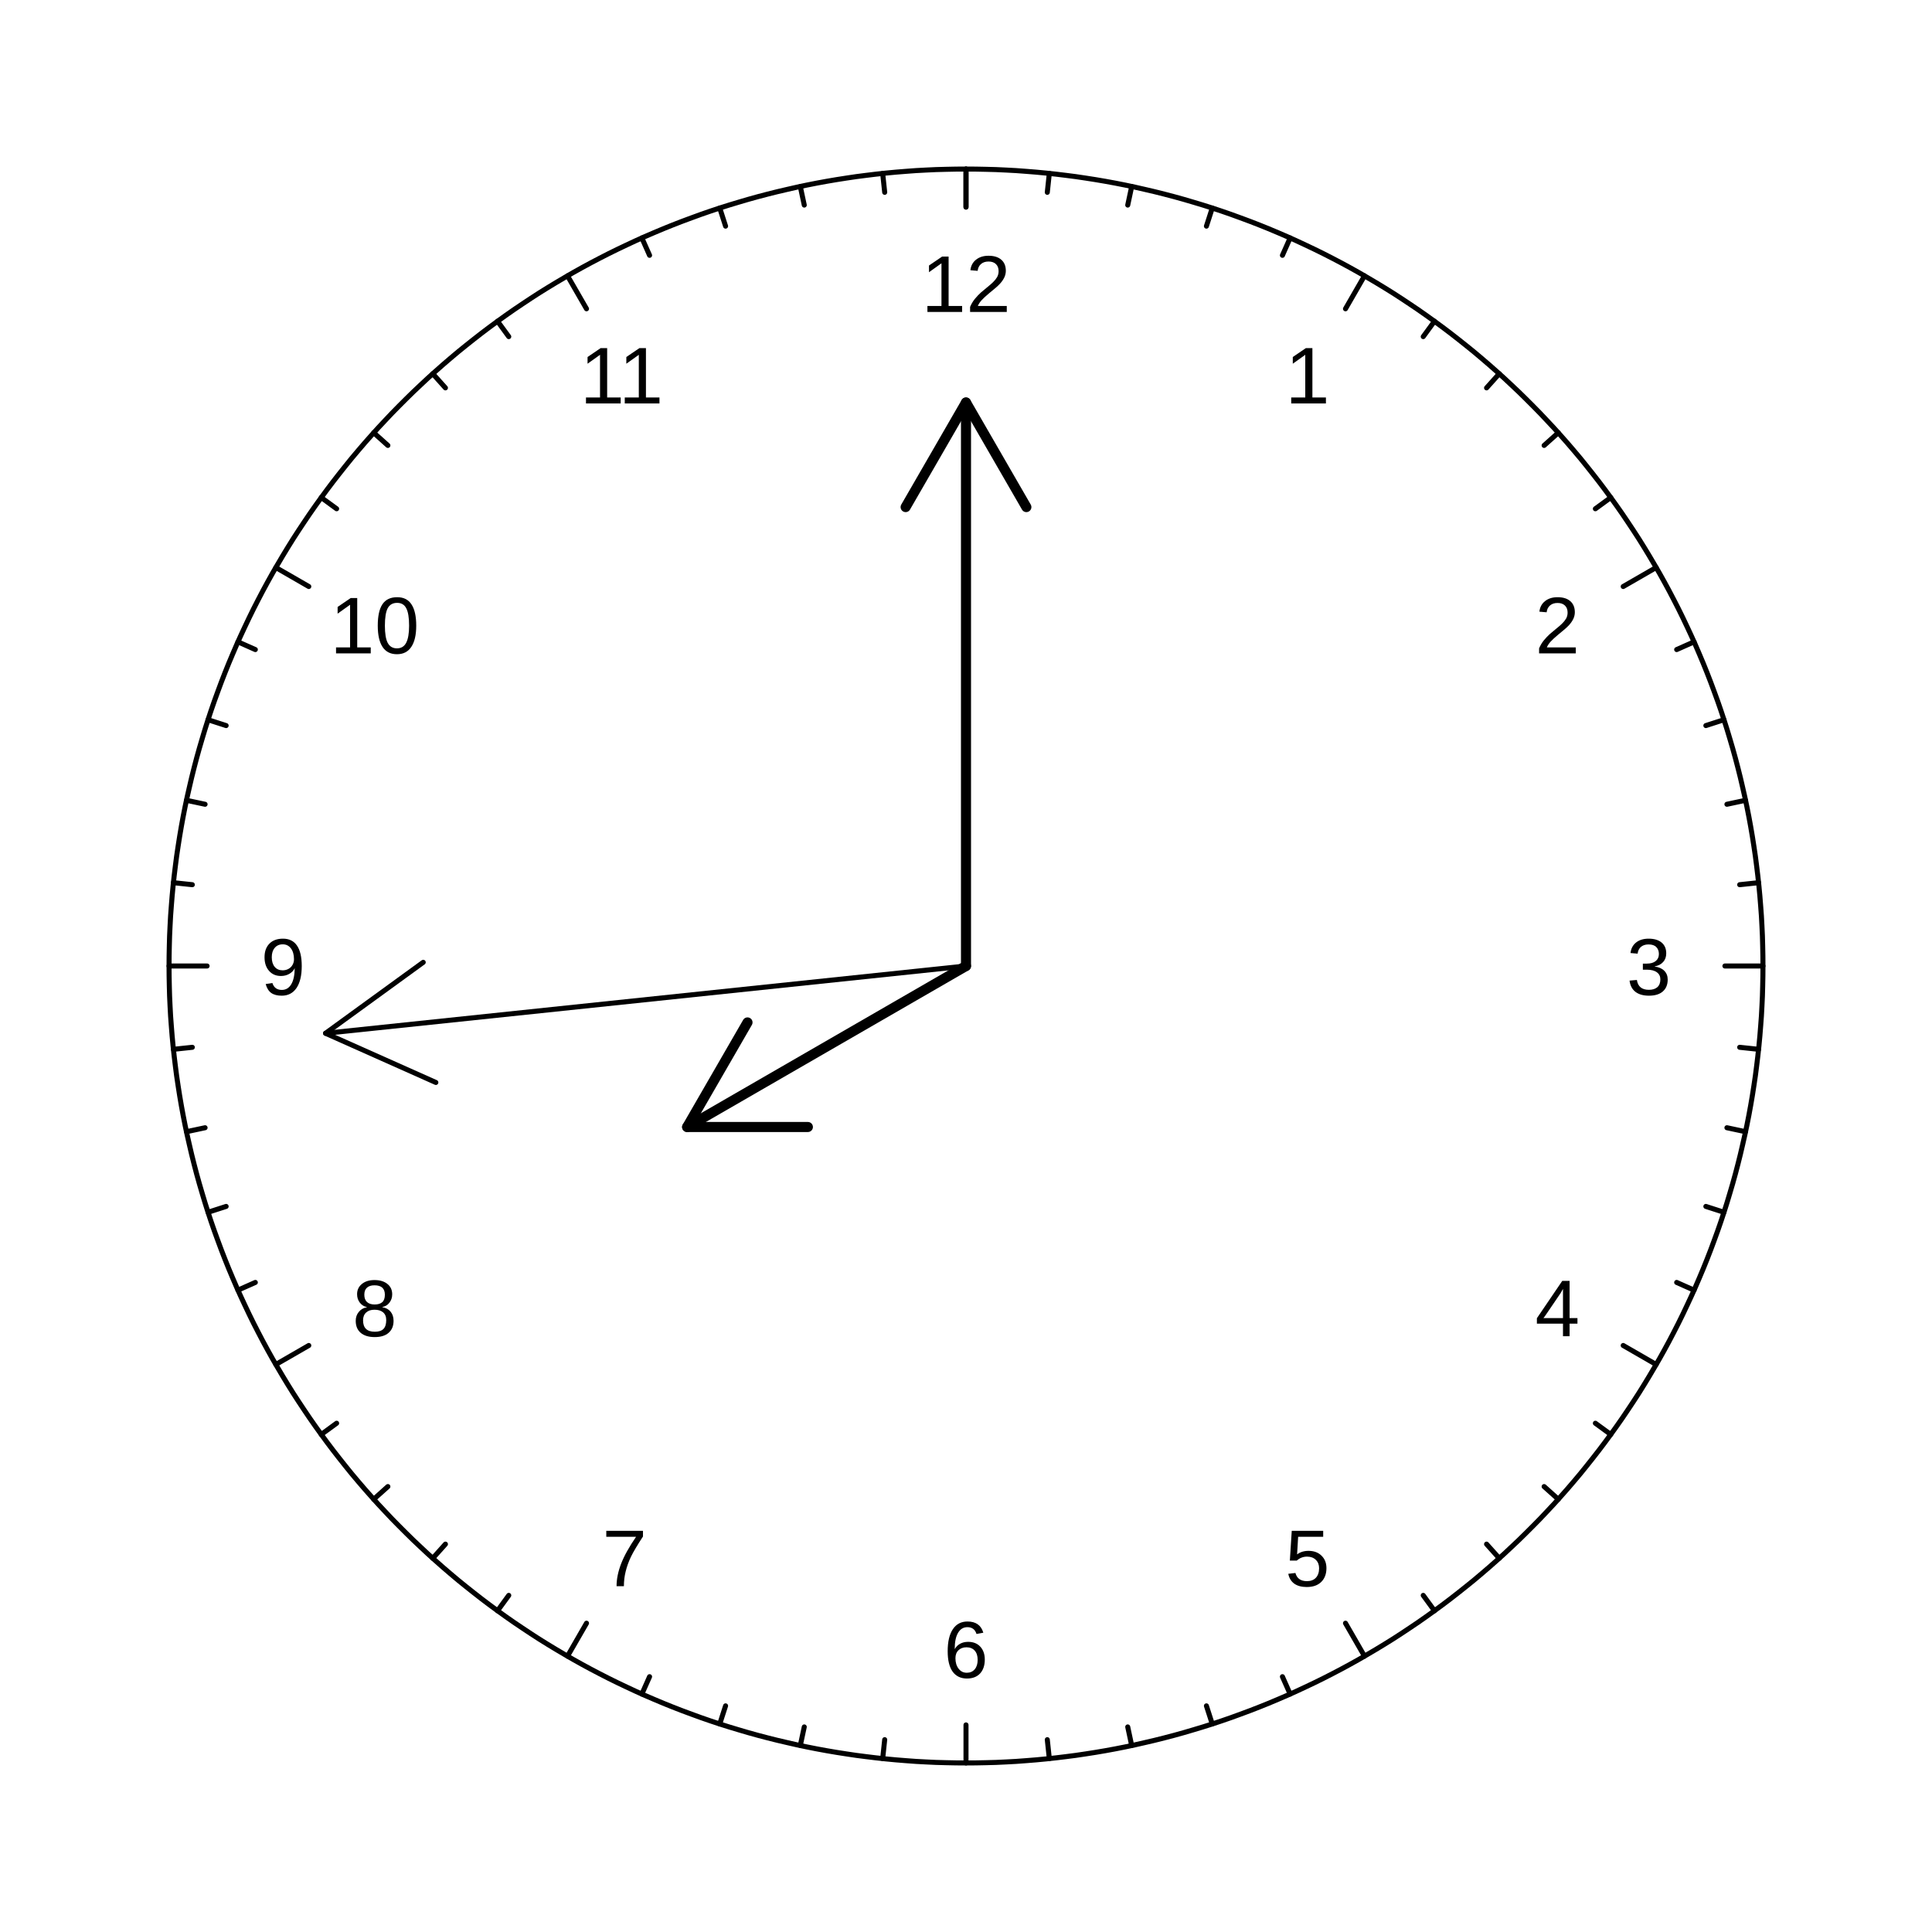
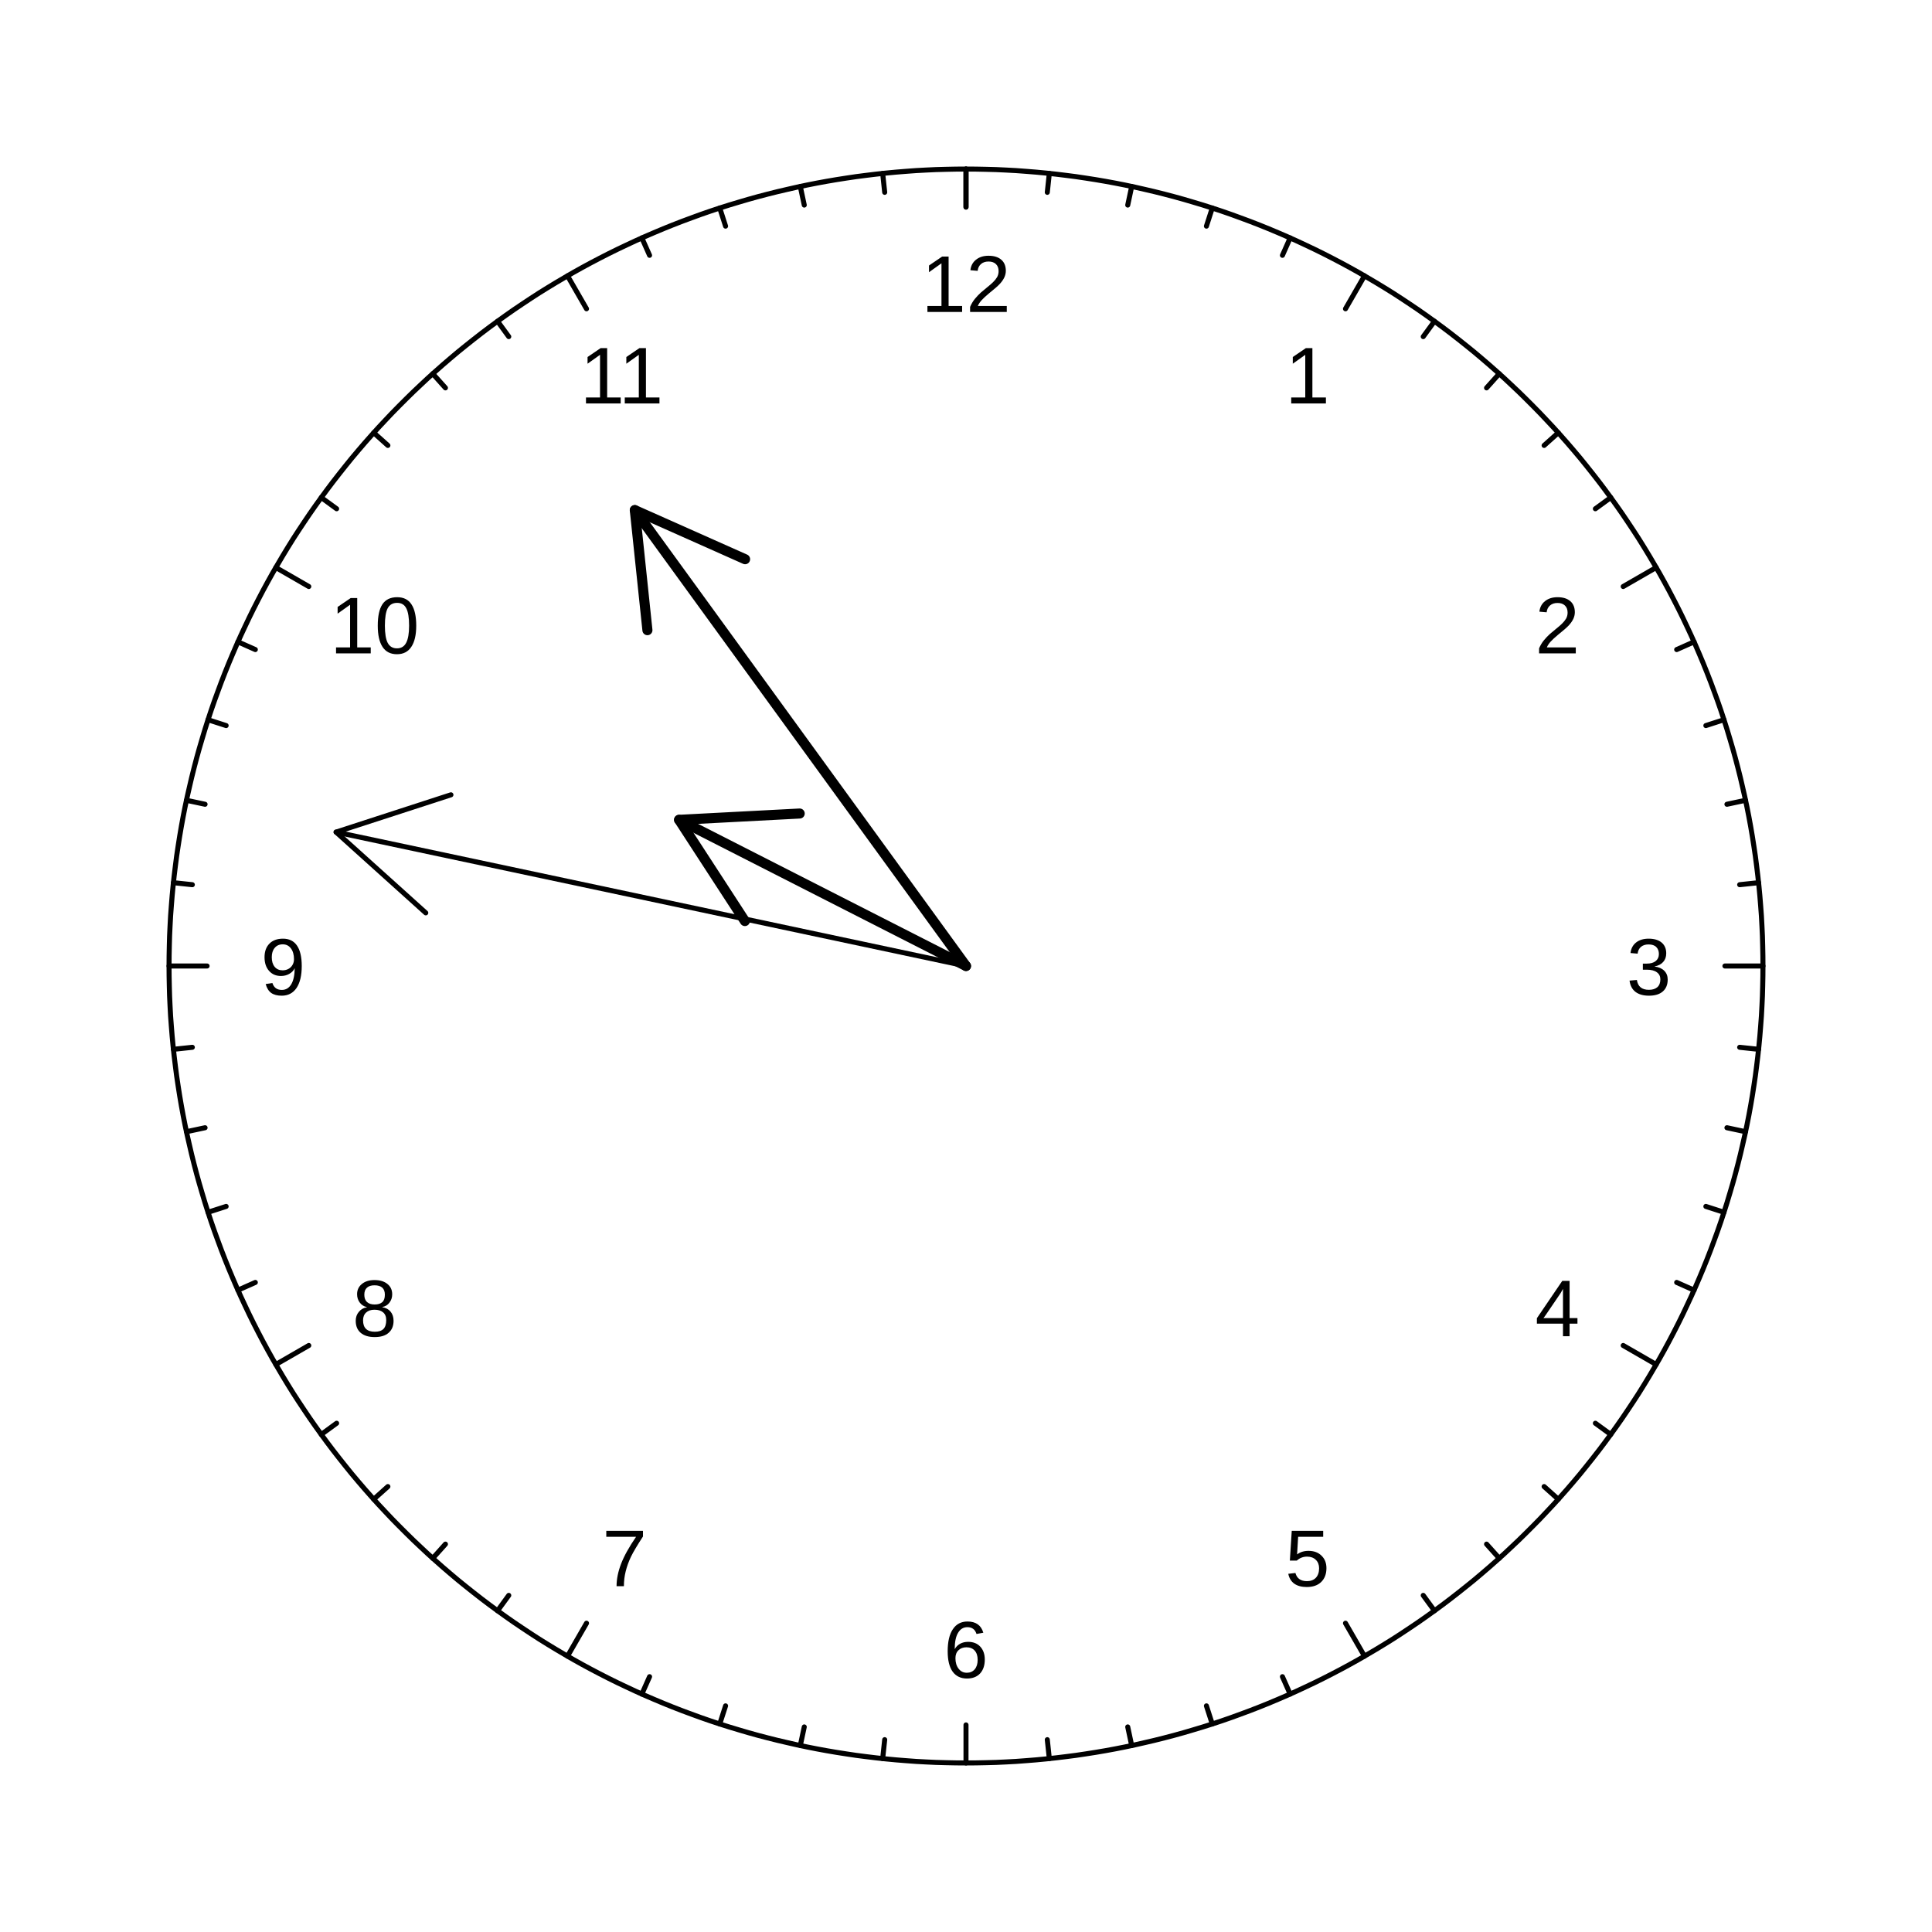
<svg xmlns="http://www.w3.org/2000/svg" viewBox="0 0 288.00 288.00">
  <defs>
    <style type="text/css">
    line, polyline, path, rect, circle {
      fill: none;
      stroke: #000000;
      stroke-linecap: round;
      stroke-linejoin: round;
      stroke-miterlimit: 10.00;
    }
  </style>
  </defs>
  <rect width="100%" height="100%" style="stroke: none; fill: #FFFFFF;" />
  <defs>
    <clipPath id="cpMTQuNHwyNzMuNnwyNzMuNnwxNC40">
      <rect x="14.40" y="14.40" width="259.20" height="259.20" />
    </clipPath>
  </defs>
  <polyline points="144.00,49.20 144.00,47.70 144.00,46.20 144.00,44.70 144.00,43.20 144.00,41.70 144.00,40.20 144.00,38.70 144.00,37.20 144.00,35.70 144.00,34.20 144.00,32.70 144.00,31.20 144.00,29.70 144.00,28.20 144.00,26.70 144.00,25.20 145.49,25.21 146.99,25.24 148.48,25.28 149.97,25.35 151.46,25.43 152.95,25.54 154.44,25.66 155.92,25.80 157.41,25.96 158.89,26.14 160.37,26.33 161.85,26.55 163.32,26.78 164.79,27.03 166.26,27.30 167.73,27.59 169.19,27.90 170.64,28.23 172.10,28.57 173.54,28.93 174.99,29.31 176.43,29.71 177.86,30.13 179.29,30.56 180.71,31.01 182.13,31.48 183.54,31.97 184.94,32.48 186.34,33.00 187.73,33.54 189.12,34.10 190.50,34.68 191.87,35.27 193.23,35.88 194.58,36.51 195.93,37.15 197.27,37.81 198.60,38.49 199.92,39.18 201.23,39.89 202.54,40.62 203.83,41.37 205.12,42.13 206.39,42.90 207.66,43.69 208.91,44.50 210.16,45.33 211.39,46.16 212.62,47.02 213.83,47.89 215.03,48.77 216.22,49.67 217.40,50.59 218.57,51.52 219.73,52.46 220.87,53.42 222.00,54.39 223.12,55.38 224.23,56.38 225.32,57.40 226.41,58.43 227.47,59.47 228.53,60.53 229.57,61.59 230.60,62.68 231.62,63.77 232.62,64.88 233.61,66.00 234.58,67.13 235.54,68.27 236.48,69.43 237.41,70.60 238.33,71.78 239.23,72.97 240.11,74.17 240.98,75.38 241.84,76.61 242.67,77.84 243.50,79.09 244.31,80.34 245.10,81.61 245.87,82.88 246.63,84.17 247.38,85.46 248.11,86.77 248.82,88.08 249.51,89.40 250.19,90.73 250.85,92.07 251.49,93.42 252.12,94.77 252.73,96.13 253.32,97.50 253.90,98.88 254.46,100.27 255.00,101.66 255.52,103.06 256.03,104.46 256.52,105.87 256.99,107.29 257.44,108.71 257.87,110.14 258.29,111.57 258.69,113.01 259.07,114.46 259.43,115.90 259.77,117.36 260.10,118.81 260.41,120.27 260.70,121.74 260.97,123.21 261.22,124.68 261.45,126.15 261.67,127.63 261.86,129.11 262.04,130.59 262.20,132.08 262.34,133.56 262.46,135.05 262.57,136.54 262.65,138.03 262.72,139.52 262.76,141.01 262.79,142.51 262.80,144.00 262.79,145.49 262.76,146.99 262.72,148.48 262.65,149.97 262.57,151.46 262.46,152.95 262.34,154.44 262.20,155.92 262.04,157.41 261.86,158.89 261.67,160.37 261.45,161.85 261.22,163.32 260.97,164.79 260.70,166.26 260.41,167.73 260.10,169.19 259.77,170.64 259.43,172.10 259.07,173.54 258.69,174.99 258.29,176.43 257.87,177.86 257.44,179.29 256.99,180.71 256.52,182.13 256.03,183.54 255.52,184.94 255.00,186.34 254.46,187.73 253.90,189.12 253.32,190.50 252.73,191.87 252.12,193.23 251.49,194.58 250.85,195.93 250.19,197.27 249.51,198.60 248.82,199.92 248.11,201.23 247.38,202.54 246.63,203.83 245.87,205.12 245.10,206.39 244.31,207.66 243.50,208.91 242.67,210.16 241.84,211.39 240.98,212.62 240.11,213.83 239.23,215.03 238.33,216.22 237.41,217.40 236.48,218.57 235.54,219.73 234.58,220.87 233.61,222.00 232.62,223.12 231.62,224.23 230.60,225.32 229.57,226.41 228.53,227.47 227.47,228.53 226.41,229.57 225.32,230.60 224.23,231.62 223.12,232.62 222.00,233.61 220.87,234.58 219.73,235.54 218.57,236.48 217.40,237.41 216.22,238.33 215.03,239.23 213.83,240.11 212.62,240.98 211.39,241.84 210.16,242.67 208.91,243.50 207.66,244.31 206.39,245.10 205.12,245.87 203.83,246.63 202.54,247.38 201.23,248.11 199.92,248.82 198.60,249.51 197.27,250.19 195.93,250.85 194.58,251.49 193.23,252.12 191.87,252.73 190.50,253.32 189.12,253.90 187.73,254.46 186.34,255.00 184.94,255.52 183.54,256.03 182.13,256.52 180.71,256.99 179.29,257.44 177.86,257.87 176.43,258.29 174.99,258.69 173.54,259.07 172.10,259.43 170.64,259.77 169.19,260.10 167.73,260.41 166.26,260.70 164.79,260.97 163.32,261.22 161.85,261.45 160.37,261.67 158.89,261.86 157.41,262.04 155.92,262.20 154.44,262.34 152.95,262.46 151.46,262.57 149.97,262.65 148.48,262.72 146.99,262.76 145.49,262.79 144.00,262.80 142.51,262.79 141.01,262.76 139.52,262.72 138.03,262.65 136.54,262.57 135.05,262.46 133.56,262.34 132.08,262.20 130.59,262.04 129.11,261.86 127.63,261.67 126.15,261.45 124.68,261.22 123.21,260.97 121.74,260.70 120.27,260.41 118.81,260.10 117.36,259.77 115.90,259.43 114.46,259.07 113.01,258.69 111.57,258.29 110.14,257.87 108.71,257.44 107.29,256.99 105.87,256.52 104.46,256.03 103.06,255.52 101.66,255.00 100.27,254.46 98.88,253.90 97.50,253.32 96.13,252.73 94.77,252.12 93.42,251.49 92.07,250.85 90.73,250.19 89.40,249.51 88.08,248.82 86.77,248.11 85.46,247.38 84.17,246.63 82.88,245.87 81.61,245.10 80.34,244.31 79.09,243.50 77.84,242.67 76.61,241.84 75.38,240.98 74.17,240.11 72.97,239.23 71.78,238.33 70.60,237.41 69.43,236.48 68.27,235.54 67.13,234.58 66.00,233.61 64.88,232.62 63.77,231.62 62.68,230.60 61.59,229.57 60.53,228.53 59.47,227.47 58.43,226.41 57.40,225.32 56.38,224.23 55.38,223.12 54.39,222.00 53.42,220.87 52.46,219.73 51.52,218.57 50.59,217.40 49.67,216.22 48.77,215.03 47.89,213.83 47.02,212.62 46.16,211.39 45.33,210.16 44.50,208.91 43.69,207.66 42.90,206.39 42.13,205.12 41.37,203.83 40.62,202.54 39.89,201.23 39.18,199.92 38.49,198.60 37.81,197.27 37.15,195.93 36.51,194.58 35.88,193.23 35.27,191.87 34.68,190.50 34.10,189.12 33.54,187.73 33.00,186.34 32.48,184.94 31.97,183.54 31.48,182.13 31.01,180.71 30.56,179.29 30.13,177.86 29.71,176.43 29.31,174.99 28.93,173.54 28.57,172.10 28.23,170.64 27.90,169.19 27.59,167.73 27.30,166.26 27.03,164.79 26.78,163.32 26.55,161.85 26.33,160.37 26.14,158.89 25.96,157.41 25.80,155.92 25.66,154.44 25.54,152.95 25.43,151.46 25.35,149.97 25.28,148.48 25.24,146.99 25.21,145.49 25.20,144.00 25.21,142.51 25.24,141.01 25.28,139.52 25.35,138.03 25.43,136.54 25.54,135.05 25.66,133.56 25.80,132.08 25.96,130.59 26.14,129.11 26.33,127.63 26.55,126.15 26.78,124.68 27.03,123.21 27.30,121.74 27.59,120.27 27.90,118.81 28.23,117.36 28.57,115.90 28.93,114.46 29.31,113.01 29.71,111.57 30.13,110.14 30.56,108.71 31.01,107.29 31.48,105.87 31.97,104.46 32.48,103.06 33.00,101.66 33.54,100.27 34.10,98.88 34.68,97.50 35.27,96.13 35.88,94.77 36.51,93.42 37.15,92.07 37.81,90.73 38.49,89.40 39.18,88.08 39.89,86.77 40.62,85.46 41.37,84.17 42.13,82.88 42.90,81.61 43.69,80.34 44.50,79.09 45.33,77.84 46.16,76.61 47.02,75.38 47.89,74.17 48.77,72.97 49.67,71.78 50.59,70.60 51.52,69.43 52.46,68.27 53.42,67.13 54.39,66.00 55.38,64.88 56.38,63.77 57.40,62.68 58.43,61.59 59.47,60.53 60.53,59.47 61.59,58.43 62.68,57.40 63.77,56.38 64.88,55.38 66.00,54.39 67.13,53.42 68.27,52.46 69.43,51.52 70.60,50.59 71.78,49.67 72.97,48.77 74.17,47.89 75.38,47.02 76.61,46.16 77.84,45.33 79.09,44.50 80.34,43.69 81.61,42.90 82.88,42.13 84.17,41.37 85.46,40.62 86.77,39.89 88.08,39.18 89.40,38.49 90.73,37.81 92.07,37.15 93.42,36.51 94.77,35.88 96.13,35.27 97.50,34.68 98.88,34.10 100.27,33.54 101.66,33.00 103.06,32.48 104.46,31.97 105.87,31.48 107.29,31.01 108.71,30.56 110.14,30.13 111.57,29.71 113.01,29.31 114.46,28.93 115.90,28.57 117.36,28.23 118.81,27.90 120.27,27.59 121.74,27.30 123.21,27.03 124.68,26.78 126.15,26.55 127.63,26.33 129.11,26.14 130.59,25.96 132.08,25.80 133.56,25.66 135.05,25.54 136.54,25.43 138.03,25.35 139.52,25.28 141.01,25.24 142.51,25.21 144.00,25.20 144.00,26.70 144.00,28.20 144.00,29.70 144.00,31.20 144.00,32.70 144.00,34.20 144.00,35.70 144.00,37.20 144.00,38.70 144.00,40.20 144.00,41.70 144.00,43.20 144.00,44.70 144.00,46.20 144.00,47.70 144.00,49.20 142.81,49.21 141.62,49.23 140.43,49.27 139.24,49.32 138.05,49.39 136.86,49.47 135.67,49.57 134.49,49.68 133.30,49.81 132.12,49.95 130.94,50.10 129.76,50.28 128.58,50.46 127.41,50.66 126.24,50.88 125.07,51.11 123.90,51.35 122.74,51.61 121.58,51.89 120.42,52.18 119.27,52.48 118.12,52.80 116.98,53.13 115.84,53.48 114.71,53.84 113.57,54.22 112.45,54.60 111.33,55.01 110.21,55.43 109.10,55.86 108.00,56.30 106.90,56.76 105.80,57.24 104.72,57.72 103.64,58.22 102.56,58.74 101.49,59.26 100.43,59.80 99.38,60.36 98.33,60.93 97.29,61.51 96.26,62.10 95.23,62.71 94.21,63.33 93.20,63.96 92.20,64.60 91.21,65.26 90.22,65.93 89.25,66.61 88.28,67.31 87.32,68.01 86.37,68.73 85.43,69.46 84.49,70.20 83.57,70.96 82.66,71.72 81.76,72.50 80.86,73.28 79.98,74.08 79.10,74.89 78.24,75.71 77.39,76.55 76.55,77.39 75.71,78.24 74.89,79.10 74.08,79.98 73.28,80.86 72.50,81.76 71.72,82.66 70.96,83.57 70.20,84.49 69.46,85.43 68.73,86.37 68.01,87.32 67.31,88.28 66.61,89.25 65.93,90.22 65.26,91.21 64.60,92.20 63.96,93.20 63.33,94.21 62.71,95.23 62.10,96.26 61.51,97.29 60.93,98.33 60.36,99.38 59.80,100.43 59.26,101.49 58.74,102.56 58.22,103.64 57.72,104.72 57.24,105.80 56.76,106.90 56.30,108.00 55.86,109.10 55.43,110.21 55.01,111.33 54.60,112.45 54.22,113.57 53.84,114.71 53.48,115.84 53.13,116.98 52.80,118.12 52.48,119.27 52.18,120.42 51.89,121.58 51.61,122.74 51.35,123.90 51.11,125.07 50.88,126.24 50.66,127.41 50.46,128.58 50.28,129.76 50.10,130.94 49.95,132.12 49.81,133.30 49.68,134.49 49.57,135.67 49.47,136.86 49.39,138.05 49.32,139.24 49.27,140.43 49.23,141.62 49.21,142.81 49.20,144.00 49.21,145.19 49.23,146.38 49.27,147.57 49.32,148.76 49.39,149.95 49.47,151.14 49.57,152.33 49.68,153.51 49.81,154.70 49.95,155.88 50.10,157.06 50.28,158.24 50.46,159.42 50.66,160.59 50.88,161.76 51.11,162.93 51.35,164.10 51.61,165.26 51.89,166.42 52.18,167.58 52.48,168.73 52.80,169.88 53.13,171.02 53.48,172.16 53.84,173.29 54.22,174.43 54.60,175.55 55.01,176.67 55.43,177.79 55.86,178.90 56.30,180.00 56.76,181.10 57.24,182.20 57.72,183.28 58.22,184.36 58.74,185.44 59.26,186.51 59.80,187.57 60.36,188.62 60.93,189.67 61.51,190.71 62.10,191.74 62.71,192.77 63.33,193.79 63.96,194.80 64.60,195.80 65.26,196.79 65.93,197.78 66.61,198.75 67.31,199.72 68.01,200.68 68.73,201.63 69.46,202.57 70.20,203.51 70.96,204.43 71.72,205.34 72.50,206.24 73.28,207.14 74.08,208.02 74.89,208.90 75.71,209.76 76.55,210.61 77.39,211.45 78.24,212.29 79.10,213.11 79.98,213.92 80.86,214.72 81.76,215.50 82.66,216.28 83.57,217.04 84.49,217.80 85.43,218.54 86.37,219.27 87.32,219.99 88.28,220.69 89.25,221.39 90.22,222.07 91.21,222.74 92.20,223.40 93.20,224.04 94.21,224.67 95.23,225.29 96.26,225.90 97.29,226.49 98.33,227.07 99.38,227.64 100.43,228.20 101.49,228.74 102.56,229.26 103.64,229.78 104.72,230.28 105.80,230.76 106.90,231.24 108.00,231.70 109.10,232.14 110.21,232.57 111.33,232.99 112.45,233.40 113.57,233.78 114.71,234.16 115.84,234.52 116.98,234.87 118.12,235.20 119.27,235.52 120.42,235.82 121.58,236.11 122.74,236.39 123.90,236.65 125.07,236.89 126.24,237.12 127.41,237.34 128.58,237.54 129.76,237.72 130.94,237.90 132.12,238.05 133.30,238.19 134.49,238.32 135.67,238.43 136.86,238.53 138.05,238.61 139.24,238.68 140.43,238.73 141.62,238.77 142.81,238.79 144.00,238.80 145.19,238.79 146.38,238.77 147.57,238.73 148.76,238.68 149.95,238.61 151.14,238.53 152.33,238.43 153.51,238.32 154.70,238.19 155.88,238.05 157.06,237.90 158.24,237.72 159.42,237.54 160.59,237.34 161.76,237.12 162.93,236.89 164.10,236.65 165.26,236.39 166.42,236.11 167.58,235.82 168.73,235.52 169.88,235.20 171.02,234.87 172.16,234.52 173.29,234.16 174.43,233.78 175.55,233.40 176.67,232.99 177.79,232.57 178.90,232.14 180.00,231.70 181.10,231.24 182.20,230.76 183.28,230.28 184.36,229.78 185.44,229.26 186.51,228.74 187.57,228.20 188.62,227.64 189.67,227.07 190.71,226.49 191.74,225.90 192.77,225.29 193.79,224.67 194.80,224.04 195.80,223.40 196.79,222.74 197.78,222.07 198.75,221.39 199.72,220.69 200.68,219.99 201.63,219.27 202.57,218.54 203.51,217.80 204.43,217.04 205.34,216.28 206.24,215.50 207.14,214.72 208.02,213.92 208.90,213.11 209.76,212.29 210.61,211.45 211.45,210.61 212.29,209.76 213.11,208.90 213.92,208.02 214.72,207.14 215.50,206.24 216.28,205.34 217.04,204.43 217.80,203.51 218.54,202.57 219.27,201.63 219.99,200.68 220.69,199.72 221.39,198.75 222.07,197.78 222.74,196.79 223.40,195.80 224.04,194.80 224.67,193.79 225.29,192.77 225.90,191.74 226.49,190.71 227.07,189.67 227.64,188.62 228.20,187.57 228.74,186.51 229.26,185.44 229.78,184.36 230.28,183.28 230.76,182.20 231.24,181.10 231.70,180.00 232.14,178.90 232.57,177.79 232.99,176.67 233.40,175.55 233.78,174.43 234.16,173.29 234.52,172.16 234.87,171.02 235.20,169.88 235.52,168.73 235.82,167.58 236.11,166.42 236.39,165.26 236.65,164.10 236.89,162.93 237.12,161.76 237.34,160.59 237.54,159.42 237.72,158.24 237.90,157.06 238.05,155.88 238.19,154.70 238.32,153.51 238.43,152.33 238.53,151.14 238.61,149.95 238.68,148.76 238.73,147.57 238.77,146.38 238.79,145.19 238.80,144.00 238.79,142.81 238.77,141.62 238.73,140.43 238.68,139.24 238.61,138.05 238.53,136.86 238.43,135.67 238.32,134.49 238.19,133.30 238.05,132.12 237.90,130.94 237.72,129.76 237.54,128.58 237.34,127.41 237.12,126.24 236.89,125.07 236.65,123.90 236.39,122.74 236.11,121.58 235.82,120.42 235.52,119.27 235.20,118.12 234.87,116.98 234.52,115.84 234.16,114.71 233.78,113.57 233.40,112.45 232.99,111.33 232.57,110.21 232.14,109.10 231.70,108.00 231.24,106.90 230.76,105.80 230.28,104.72 229.78,103.64 229.26,102.56 228.74,101.49 228.20,100.43 227.64,99.38 227.07,98.33 226.49,97.29 225.90,96.26 225.29,95.23 224.67,94.21 224.04,93.20 223.40,92.20 222.74,91.21 222.07,90.22 221.39,89.25 220.69,88.28 219.99,87.32 219.27,86.37 218.54,85.43 217.80,84.49 217.04,83.57 216.28,82.66 215.50,81.76 214.72,80.86 213.92,79.98 213.11,79.10 212.29,78.24 211.45,77.39 210.61,76.55 209.76,75.71 208.90,74.89 208.02,74.08 207.14,73.28 206.24,72.50 205.34,71.72 204.43,70.96 203.51,70.20 202.57,69.46 201.63,68.73 200.68,68.01 199.72,67.31 198.75,66.61 197.78,65.93 196.79,65.26 195.80,64.60 194.80,63.96 193.79,63.33 192.77,62.71 191.74,62.10 190.71,61.51 189.67,60.93 188.62,60.36 187.57,59.80 186.51,59.26 185.44,58.74 184.36,58.22 183.28,57.72 182.20,57.24 181.10,56.76 180.00,56.30 178.90,55.86 177.79,55.43 176.67,55.01 175.55,54.60 174.43,54.22 173.29,53.84 172.16,53.48 171.02,53.13 169.88,52.80 168.73,52.48 167.58,52.18 166.42,51.89 165.26,51.61 164.10,51.35 162.93,51.11 161.76,50.88 160.59,50.66 159.42,50.46 158.24,50.28 157.06,50.10 155.88,49.95 154.70,49.81 153.51,49.68 152.33,49.57 151.14,49.47 149.95,49.39 148.76,49.32 147.57,49.27 146.38,49.23 145.19,49.21 144.00,49.20 144.00,49.20 " style="stroke-width: 0.75; stroke: none;" clip-path="url(#cpMTQuNHwyNzMuNnwyNzMuNnwxNC40)" />
  <polyline points="144.00,25.20 145.49,25.21 146.99,25.24 148.48,25.28 149.97,25.35 151.46,25.43 152.95,25.54 154.44,25.66 155.92,25.80 157.41,25.96 158.89,26.14 160.37,26.33 161.85,26.55 163.32,26.78 164.79,27.03 166.26,27.30 167.73,27.59 169.19,27.90 170.64,28.23 172.10,28.57 173.54,28.93 174.99,29.31 176.43,29.71 177.86,30.13 179.29,30.56 180.71,31.01 182.13,31.48 183.54,31.97 184.94,32.48 186.34,33.00 187.73,33.54 189.12,34.10 190.50,34.68 191.87,35.27 193.23,35.88 194.58,36.51 195.93,37.15 197.27,37.81 198.60,38.49 199.92,39.18 201.23,39.89 202.54,40.62 203.83,41.37 205.12,42.13 206.39,42.90 207.66,43.69 208.91,44.50 210.16,45.33 211.39,46.16 212.62,47.02 213.83,47.89 215.03,48.77 216.22,49.67 217.40,50.59 218.57,51.52 219.73,52.46 220.87,53.42 222.00,54.39 223.12,55.38 224.23,56.38 225.32,57.40 226.41,58.43 227.47,59.47 228.53,60.53 229.57,61.59 230.60,62.68 231.62,63.77 232.62,64.88 233.61,66.00 234.58,67.13 235.54,68.27 236.48,69.43 237.41,70.60 238.33,71.78 239.23,72.97 240.11,74.17 240.98,75.38 241.84,76.61 242.67,77.84 243.50,79.09 244.31,80.34 245.10,81.61 245.87,82.88 246.63,84.17 247.38,85.46 248.11,86.77 248.82,88.08 249.51,89.40 250.19,90.73 250.85,92.07 251.49,93.42 252.12,94.77 252.73,96.13 253.32,97.50 253.90,98.88 254.46,100.27 255.00,101.66 255.52,103.06 256.03,104.46 256.52,105.87 256.99,107.29 257.44,108.71 257.87,110.14 258.29,111.57 258.69,113.01 259.07,114.46 259.43,115.90 259.77,117.36 260.10,118.81 260.41,120.27 260.70,121.74 260.97,123.21 261.22,124.68 261.45,126.15 261.67,127.63 261.86,129.11 262.04,130.59 262.20,132.08 262.34,133.56 262.46,135.05 262.57,136.54 262.65,138.03 262.72,139.52 262.76,141.01 262.79,142.51 262.80,144.00 262.79,145.49 262.76,146.99 262.72,148.48 262.65,149.97 262.57,151.46 262.46,152.95 262.34,154.44 262.20,155.92 262.04,157.41 261.86,158.89 261.67,160.37 261.45,161.85 261.22,163.32 260.97,164.79 260.70,166.26 260.41,167.73 260.10,169.19 259.77,170.64 259.43,172.10 259.07,173.54 258.69,174.99 258.29,176.43 257.87,177.86 257.44,179.29 256.99,180.71 256.52,182.13 256.03,183.54 255.52,184.94 255.00,186.34 254.46,187.73 253.90,189.12 253.32,190.50 252.73,191.87 252.12,193.23 251.49,194.58 250.85,195.93 250.19,197.27 249.51,198.60 248.82,199.92 248.11,201.23 247.38,202.54 246.63,203.83 245.87,205.12 245.10,206.39 244.31,207.66 243.50,208.91 242.67,210.16 241.84,211.39 240.98,212.62 240.11,213.83 239.23,215.03 238.33,216.22 237.41,217.40 236.48,218.57 235.54,219.73 234.58,220.87 233.61,222.00 232.62,223.12 231.62,224.23 230.60,225.32 229.57,226.41 228.53,227.47 227.47,228.53 226.41,229.57 225.32,230.60 224.23,231.62 223.12,232.62 222.00,233.61 220.87,234.58 219.73,235.54 218.57,236.48 217.40,237.41 216.22,238.33 215.03,239.23 213.83,240.11 212.62,240.98 211.39,241.84 210.16,242.67 208.91,243.50 207.66,244.31 206.39,245.10 205.12,245.87 203.83,246.63 202.54,247.38 201.23,248.11 199.92,248.82 198.60,249.51 197.27,250.19 195.93,250.85 194.58,251.49 193.23,252.12 191.87,252.73 190.50,253.32 189.12,253.90 187.73,254.46 186.34,255.00 184.94,255.52 183.54,256.03 182.13,256.52 180.71,256.99 179.29,257.44 177.86,257.87 176.43,258.29 174.99,258.69 173.54,259.07 172.10,259.43 170.64,259.77 169.19,260.10 167.73,260.41 166.26,260.70 164.79,260.97 163.32,261.22 161.85,261.45 160.37,261.67 158.89,261.86 157.41,262.04 155.92,262.20 154.44,262.34 152.95,262.46 151.46,262.57 149.97,262.65 148.48,262.72 146.99,262.76 145.49,262.79 144.00,262.80 142.51,262.79 141.01,262.76 139.52,262.72 138.03,262.65 136.54,262.57 135.05,262.46 133.56,262.34 132.08,262.20 130.59,262.04 129.11,261.86 127.63,261.67 126.15,261.45 124.68,261.22 123.21,260.97 121.74,260.70 120.27,260.41 118.81,260.10 117.36,259.77 115.90,259.43 114.46,259.07 113.01,258.69 111.57,258.29 110.14,257.87 108.71,257.44 107.29,256.99 105.87,256.52 104.46,256.03 103.06,255.52 101.66,255.00 100.27,254.46 98.88,253.90 97.50,253.32 96.13,252.73 94.77,252.12 93.42,251.49 92.07,250.85 90.73,250.19 89.40,249.51 88.08,248.82 86.77,248.11 85.46,247.38 84.17,246.63 82.88,245.87 81.61,245.10 80.34,244.31 79.09,243.50 77.84,242.67 76.61,241.84 75.38,240.98 74.17,240.11 72.97,239.23 71.78,238.33 70.60,237.41 69.43,236.48 68.27,235.54 67.13,234.58 66.00,233.61 64.88,232.62 63.77,231.62 62.68,230.60 61.59,229.57 60.53,228.53 59.47,227.47 58.43,226.41 57.40,225.32 56.38,224.23 55.38,223.12 54.39,222.00 53.42,220.87 52.46,219.73 51.52,218.57 50.59,217.40 49.67,216.22 48.77,215.03 47.89,213.83 47.02,212.62 46.16,211.39 45.33,210.16 44.50,208.91 43.69,207.66 42.90,206.39 42.13,205.12 41.37,203.83 40.62,202.54 39.89,201.23 39.18,199.92 38.49,198.60 37.81,197.27 37.15,195.93 36.51,194.58 35.88,193.23 35.27,191.87 34.68,190.50 34.10,189.12 33.54,187.73 33.00,186.34 32.48,184.94 31.97,183.54 31.48,182.13 31.01,180.71 30.56,179.29 30.13,177.86 29.71,176.43 29.31,174.99 28.93,173.54 28.57,172.10 28.23,170.64 27.90,169.19 27.59,167.73 27.30,166.26 27.03,164.79 26.78,163.32 26.55,161.85 26.33,160.37 26.14,158.89 25.96,157.41 25.80,155.92 25.66,154.44 25.54,152.95 25.43,151.46 25.35,149.97 25.28,148.48 25.24,146.99 25.21,145.49 25.20,144.00 25.21,142.51 25.24,141.01 25.28,139.52 25.35,138.03 25.43,136.54 25.54,135.05 25.66,133.56 25.80,132.08 25.96,130.59 26.14,129.11 26.33,127.63 26.55,126.15 26.78,124.68 27.03,123.21 27.30,121.74 27.59,120.27 27.90,118.81 28.23,117.36 28.57,115.90 28.93,114.46 29.31,113.01 29.71,111.57 30.13,110.14 30.56,108.71 31.01,107.29 31.48,105.87 31.97,104.46 32.48,103.06 33.00,101.66 33.54,100.27 34.10,98.88 34.68,97.50 35.27,96.13 35.88,94.77 36.51,93.42 37.15,92.07 37.81,90.73 38.49,89.40 39.18,88.08 39.89,86.77 40.62,85.46 41.37,84.17 42.13,82.88 42.90,81.61 43.69,80.34 44.50,79.09 45.33,77.84 46.16,76.61 47.02,75.38 47.89,74.17 48.77,72.97 49.67,71.78 50.59,70.60 51.52,69.43 52.46,68.27 53.42,67.13 54.39,66.00 55.38,64.88 56.38,63.77 57.40,62.68 58.43,61.59 59.47,60.53 60.53,59.47 61.59,58.43 62.68,57.40 63.77,56.38 64.88,55.38 66.00,54.39 67.13,53.42 68.27,52.46 69.43,51.52 70.60,50.59 71.78,49.67 72.97,48.77 74.17,47.89 75.38,47.02 76.61,46.16 77.84,45.33 79.09,44.50 80.34,43.69 81.61,42.90 82.88,42.13 84.17,41.37 85.46,40.62 86.77,39.89 88.08,39.18 89.40,38.49 90.73,37.81 92.07,37.15 93.42,36.51 94.77,35.88 96.13,35.27 97.50,34.68 98.88,34.10 100.27,33.54 101.66,33.00 103.06,32.48 104.46,31.97 105.87,31.48 107.29,31.01 108.71,30.56 110.14,30.13 111.57,29.71 113.01,29.31 114.46,28.93 115.90,28.57 117.36,28.23 118.81,27.90 120.27,27.59 121.74,27.30 123.21,27.03 124.68,26.78 126.15,26.55 127.63,26.33 129.11,26.14 130.59,25.96 132.08,25.80 133.56,25.66 135.05,25.54 136.54,25.43 138.03,25.35 139.52,25.28 141.01,25.24 142.51,25.21 144.00,25.20 " style="stroke-width: 0.75;" clip-path="url(#cpMTQuNHwyNzMuNnwyNzMuNnwxNC40)" />
  <polyline points="144.00,25.20 144.00,30.87 " style="stroke-width: 0.75;" clip-path="url(#cpMTQuNHwyNzMuNnwyNzMuNnwxNC40)" />
  <polyline points="203.40,41.12 200.57,46.03 " style="stroke-width: 0.75;" clip-path="url(#cpMTQuNHwyNzMuNnwyNzMuNnwxNC40)" />
  <polyline points="246.88,84.60 241.97,87.43 " style="stroke-width: 0.75;" clip-path="url(#cpMTQuNHwyNzMuNnwyNzMuNnwxNC40)" />
  <polyline points="262.80,144.00 257.13,144.00 " style="stroke-width: 0.75;" clip-path="url(#cpMTQuNHwyNzMuNnwyNzMuNnwxNC40)" />
  <polyline points="246.88,203.40 241.97,200.57 " style="stroke-width: 0.75;" clip-path="url(#cpMTQuNHwyNzMuNnwyNzMuNnwxNC40)" />
  <polyline points="203.40,246.88 200.57,241.97 " style="stroke-width: 0.75;" clip-path="url(#cpMTQuNHwyNzMuNnwyNzMuNnwxNC40)" />
  <polyline points="144.00,262.80 144.00,257.13 " style="stroke-width: 0.75;" clip-path="url(#cpMTQuNHwyNzMuNnwyNzMuNnwxNC40)" />
  <polyline points="84.60,246.88 87.43,241.97 " style="stroke-width: 0.75;" clip-path="url(#cpMTQuNHwyNzMuNnwyNzMuNnwxNC40)" />
  <polyline points="41.12,203.40 46.03,200.57 " style="stroke-width: 0.75;" clip-path="url(#cpMTQuNHwyNzMuNnwyNzMuNnwxNC40)" />
  <polyline points="25.20,144.00 30.87,144.00 " style="stroke-width: 0.75;" clip-path="url(#cpMTQuNHwyNzMuNnwyNzMuNnwxNC40)" />
  <polyline points="41.12,84.60 46.03,87.43 " style="stroke-width: 0.75;" clip-path="url(#cpMTQuNHwyNzMuNnwyNzMuNnwxNC40)" />
  <polyline points="84.60,41.12 87.43,46.03 " style="stroke-width: 0.75;" clip-path="url(#cpMTQuNHwyNzMuNnwyNzMuNnwxNC40)" />
  <polyline points="144.00,25.20 144.00,30.87 " style="stroke-width: 0.75;" clip-path="url(#cpMTQuNHwyNzMuNnwyNzMuNnwxNC40)" />
  <polyline points="156.42,25.85 156.12,28.67 " style="stroke-width: 0.75;" clip-path="url(#cpMTQuNHwyNzMuNnwyNzMuNnwxNC40)" />
  <polyline points="168.70,27.80 168.11,30.57 " style="stroke-width: 0.75;" clip-path="url(#cpMTQuNHwyNzMuNnwyNzMuNnwxNC40)" />
  <polyline points="180.71,31.01 179.84,33.71 " style="stroke-width: 0.75;" clip-path="url(#cpMTQuNHwyNzMuNnwyNzMuNnwxNC40)" />
  <polyline points="192.32,35.47 191.17,38.06 " style="stroke-width: 0.75;" clip-path="url(#cpMTQuNHwyNzMuNnwyNzMuNnwxNC40)" />
  <polyline points="213.83,47.89 212.16,50.18 " style="stroke-width: 0.75;" clip-path="url(#cpMTQuNHwyNzMuNnwyNzMuNnwxNC40)" />
  <polyline points="223.49,55.71 221.60,57.82 " style="stroke-width: 0.75;" clip-path="url(#cpMTQuNHwyNzMuNnwyNzMuNnwxNC40)" />
  <polyline points="232.29,64.51 230.18,66.40 " style="stroke-width: 0.75;" clip-path="url(#cpMTQuNHwyNzMuNnwyNzMuNnwxNC40)" />
  <polyline points="240.11,74.17 237.82,75.84 " style="stroke-width: 0.75;" clip-path="url(#cpMTQuNHwyNzMuNnwyNzMuNnwxNC40)" />
  <polyline points="252.53,95.68 249.94,96.83 " style="stroke-width: 0.75;" clip-path="url(#cpMTQuNHwyNzMuNnwyNzMuNnwxNC40)" />
  <polyline points="256.99,107.29 254.29,108.16 " style="stroke-width: 0.75;" clip-path="url(#cpMTQuNHwyNzMuNnwyNzMuNnwxNC40)" />
  <polyline points="260.20,119.30 257.43,119.89 " style="stroke-width: 0.75;" clip-path="url(#cpMTQuNHwyNzMuNnwyNzMuNnwxNC40)" />
  <polyline points="262.15,131.58 259.33,131.88 " style="stroke-width: 0.75;" clip-path="url(#cpMTQuNHwyNzMuNnwyNzMuNnwxNC40)" />
  <polyline points="262.15,156.42 259.33,156.12 " style="stroke-width: 0.75;" clip-path="url(#cpMTQuNHwyNzMuNnwyNzMuNnwxNC40)" />
  <polyline points="260.20,168.70 257.43,168.11 " style="stroke-width: 0.75;" clip-path="url(#cpMTQuNHwyNzMuNnwyNzMuNnwxNC40)" />
  <polyline points="256.99,180.71 254.29,179.84 " style="stroke-width: 0.75;" clip-path="url(#cpMTQuNHwyNzMuNnwyNzMuNnwxNC40)" />
  <polyline points="252.53,192.32 249.94,191.17 " style="stroke-width: 0.75;" clip-path="url(#cpMTQuNHwyNzMuNnwyNzMuNnwxNC40)" />
  <polyline points="240.11,213.83 237.82,212.16 " style="stroke-width: 0.75;" clip-path="url(#cpMTQuNHwyNzMuNnwyNzMuNnwxNC40)" />
  <polyline points="232.29,223.49 230.18,221.60 " style="stroke-width: 0.75;" clip-path="url(#cpMTQuNHwyNzMuNnwyNzMuNnwxNC40)" />
  <polyline points="223.49,232.29 221.60,230.18 " style="stroke-width: 0.75;" clip-path="url(#cpMTQuNHwyNzMuNnwyNzMuNnwxNC40)" />
  <polyline points="213.83,240.11 212.16,237.82 " style="stroke-width: 0.75;" clip-path="url(#cpMTQuNHwyNzMuNnwyNzMuNnwxNC40)" />
  <polyline points="192.32,252.53 191.17,249.94 " style="stroke-width: 0.75;" clip-path="url(#cpMTQuNHwyNzMuNnwyNzMuNnwxNC40)" />
  <polyline points="180.71,256.99 179.84,254.29 " style="stroke-width: 0.75;" clip-path="url(#cpMTQuNHwyNzMuNnwyNzMuNnwxNC40)" />
  <polyline points="168.70,260.20 168.11,257.43 " style="stroke-width: 0.75;" clip-path="url(#cpMTQuNHwyNzMuNnwyNzMuNnwxNC40)" />
  <polyline points="156.42,262.15 156.12,259.33 " style="stroke-width: 0.75;" clip-path="url(#cpMTQuNHwyNzMuNnwyNzMuNnwxNC40)" />
  <polyline points="131.58,262.15 131.88,259.33 " style="stroke-width: 0.75;" clip-path="url(#cpMTQuNHwyNzMuNnwyNzMuNnwxNC40)" />
  <polyline points="119.30,260.20 119.89,257.43 " style="stroke-width: 0.75;" clip-path="url(#cpMTQuNHwyNzMuNnwyNzMuNnwxNC40)" />
  <polyline points="107.29,256.99 108.16,254.29 " style="stroke-width: 0.75;" clip-path="url(#cpMTQuNHwyNzMuNnwyNzMuNnwxNC40)" />
  <polyline points="95.68,252.53 96.83,249.94 " style="stroke-width: 0.75;" clip-path="url(#cpMTQuNHwyNzMuNnwyNzMuNnwxNC40)" />
  <polyline points="74.17,240.11 75.84,237.82 " style="stroke-width: 0.75;" clip-path="url(#cpMTQuNHwyNzMuNnwyNzMuNnwxNC40)" />
  <polyline points="64.51,232.29 66.40,230.18 " style="stroke-width: 0.75;" clip-path="url(#cpMTQuNHwyNzMuNnwyNzMuNnwxNC40)" />
  <polyline points="55.71,223.49 57.82,221.60 " style="stroke-width: 0.75;" clip-path="url(#cpMTQuNHwyNzMuNnwyNzMuNnwxNC40)" />
  <polyline points="47.89,213.83 50.18,212.16 " style="stroke-width: 0.75;" clip-path="url(#cpMTQuNHwyNzMuNnwyNzMuNnwxNC40)" />
  <polyline points="35.47,192.32 38.06,191.17 " style="stroke-width: 0.75;" clip-path="url(#cpMTQuNHwyNzMuNnwyNzMuNnwxNC40)" />
  <polyline points="31.01,180.71 33.71,179.84 " style="stroke-width: 0.75;" clip-path="url(#cpMTQuNHwyNzMuNnwyNzMuNnwxNC40)" />
  <polyline points="27.80,168.70 30.57,168.11 " style="stroke-width: 0.75;" clip-path="url(#cpMTQuNHwyNzMuNnwyNzMuNnwxNC40)" />
  <polyline points="25.85,156.42 28.67,156.12 " style="stroke-width: 0.75;" clip-path="url(#cpMTQuNHwyNzMuNnwyNzMuNnwxNC40)" />
  <polyline points="25.85,131.58 28.67,131.88 " style="stroke-width: 0.75;" clip-path="url(#cpMTQuNHwyNzMuNnwyNzMuNnwxNC40)" />
  <polyline points="27.80,119.30 30.57,119.89 " style="stroke-width: 0.75;" clip-path="url(#cpMTQuNHwyNzMuNnwyNzMuNnwxNC40)" />
  <polyline points="31.01,107.29 33.71,108.16 " style="stroke-width: 0.75;" clip-path="url(#cpMTQuNHwyNzMuNnwyNzMuNnwxNC40)" />
  <polyline points="35.47,95.68 38.06,96.83 " style="stroke-width: 0.75;" clip-path="url(#cpMTQuNHwyNzMuNnwyNzMuNnwxNC40)" />
  <polyline points="47.89,74.17 50.18,75.84 " style="stroke-width: 0.75;" clip-path="url(#cpMTQuNHwyNzMuNnwyNzMuNnwxNC40)" />
  <polyline points="55.71,64.51 57.82,66.40 " style="stroke-width: 0.75;" clip-path="url(#cpMTQuNHwyNzMuNnwyNzMuNnwxNC40)" />
  <polyline points="64.51,55.71 66.40,57.82 " style="stroke-width: 0.75;" clip-path="url(#cpMTQuNHwyNzMuNnwyNzMuNnwxNC40)" />
  <polyline points="74.17,47.89 75.84,50.18 " style="stroke-width: 0.75;" clip-path="url(#cpMTQuNHwyNzMuNnwyNzMuNnwxNC40)" />
  <polyline points="95.68,35.47 96.83,38.06 " style="stroke-width: 0.75;" clip-path="url(#cpMTQuNHwyNzMuNnwyNzMuNnwxNC40)" />
  <polyline points="107.29,31.01 108.16,33.71 " style="stroke-width: 0.75;" clip-path="url(#cpMTQuNHwyNzMuNnwyNzMuNnwxNC40)" />
  <polyline points="119.30,27.80 119.89,30.57 " style="stroke-width: 0.75;" clip-path="url(#cpMTQuNHwyNzMuNnwyNzMuNnwxNC40)" />
  <polyline points="131.58,25.85 131.88,28.67 " style="stroke-width: 0.75;" clip-path="url(#cpMTQuNHwyNzMuNnwyNzMuNnwxNC40)" />
  <g clip-path="url(#cpMTQuNHwyNzMuNnwyNzMuNnwxNC40)">
    <text x="191.56" y="60.14" style="font-size: 12.00px; font-family: Arial;" textLength="6.67px" lengthAdjust="spacingAndGlyphs">1</text>
  </g>
  <g clip-path="url(#cpMTQuNHwyNzMuNnwyNzMuNnwxNC40)">
    <text x="228.82" y="97.40" style="font-size: 12.00px; font-family: Arial;" textLength="6.67px" lengthAdjust="spacingAndGlyphs">2</text>
  </g>
  <g clip-path="url(#cpMTQuNHwyNzMuNnwyNzMuNnwxNC40)">
    <text x="242.46" y="148.30" style="font-size: 12.00px; font-family: Arial;" textLength="6.67px" lengthAdjust="spacingAndGlyphs">3</text>
  </g>
  <g clip-path="url(#cpMTQuNHwyNzMuNnwyNzMuNnwxNC40)">
    <text x="228.82" y="199.19" style="font-size: 12.00px; font-family: Arial;" textLength="6.67px" lengthAdjust="spacingAndGlyphs">4</text>
  </g>
  <g clip-path="url(#cpMTQuNHwyNzMuNnwyNzMuNnwxNC40)">
    <text x="191.56" y="236.45" style="font-size: 12.00px; font-family: Arial;" textLength="6.67px" lengthAdjust="spacingAndGlyphs">5</text>
  </g>
  <g clip-path="url(#cpMTQuNHwyNzMuNnwyNzMuNnwxNC40)">
    <text x="140.66" y="250.09" style="font-size: 12.00px; font-family: Arial;" textLength="6.67px" lengthAdjust="spacingAndGlyphs">6</text>
  </g>
  <g clip-path="url(#cpMTQuNHwyNzMuNnwyNzMuNnwxNC40)">
    <text x="89.77" y="236.45" style="font-size: 12.00px; font-family: Arial;" textLength="6.67px" lengthAdjust="spacingAndGlyphs">7</text>
  </g>
  <g clip-path="url(#cpMTQuNHwyNzMuNnwyNzMuNnwxNC40)">
    <text x="52.51" y="199.19" style="font-size: 12.00px; font-family: Arial;" textLength="6.67px" lengthAdjust="spacingAndGlyphs">8</text>
  </g>
  <g clip-path="url(#cpMTQuNHwyNzMuNnwyNzMuNnwxNC40)">
    <text x="38.87" y="148.30" style="font-size: 12.00px; font-family: Arial;" textLength="6.67px" lengthAdjust="spacingAndGlyphs">9</text>
  </g>
  <g clip-path="url(#cpMTQuNHwyNzMuNnwyNzMuNnwxNC40)">
    <text x="49.17" y="97.40" style="font-size: 12.00px; font-family: Arial;" textLength="13.35px" lengthAdjust="spacingAndGlyphs">10</text>
  </g>
  <g clip-path="url(#cpMTQuNHwyNzMuNnwyNzMuNnwxNC40)">
    <text x="86.43" y="60.14" style="font-size: 12.00px; font-family: Arial;" textLength="13.35px" lengthAdjust="spacingAndGlyphs">11</text>
  </g>
  <g clip-path="url(#cpMTQuNHwyNzMuNnwyNzMuNnwxNC40)">
    <text x="137.33" y="46.50" style="font-size: 12.00px; font-family: Arial;" textLength="13.35px" lengthAdjust="spacingAndGlyphs">12</text>
  </g>
-   <line x1="144.00" y1="144.00" x2="48.53" y2="154.03" style="stroke-width: 0.75;" clip-path="url(#cpMTQuNHwyNzMuNnwyNzMuNnwxNC40)" />
-   <polyline points="63.09,143.45 48.53,154.03 64.97,161.36 " style="stroke-width: 0.75;" clip-path="url(#cpMTQuNHwyNzMuNnwyNzMuNnwxNC40)" />
-   <line x1="144.00" y1="144.00" x2="144.00" y2="60.00" style="stroke-width: 1.50;" clip-path="url(#cpMTQuNHwyNzMuNnwyNzMuNnwxNC40)" />
-   <polyline points="153.00,75.59 144.00,60.00 135.00,75.59 " style="stroke-width: 1.50;" clip-path="url(#cpMTQuNHwyNzMuNnwyNzMuNnwxNC40)" />
-   <line x1="144.00" y1="144.00" x2="102.43" y2="168.00" style="stroke-width: 1.50;" clip-path="url(#cpMTQuNHwyNzMuNnwyNzMuNnwxNC40)" />
-   <polyline points="111.43,152.41 102.43,168.00 120.43,168.00 " style="stroke-width: 1.50;" clip-path="url(#cpMTQuNHwyNzMuNnwyNzMuNnwxNC40)" />
+   <line x1="144.00" y1="144.00" x2="50.10" y2="124.04" style="stroke-width: 0.75;" clip-path="url(#cpMTQuNHwyNzMuNnwyNzMuNnwxNC40)" />
+   <polyline points="67.22,118.48 50.10,124.04 63.47,136.08 " style="stroke-width: 0.75;" clip-path="url(#cpMTQuNHwyNzMuNnwyNzMuNnwxNC40)" />
+   <line x1="144.00" y1="144.00" x2="94.63" y2="76.04" style="stroke-width: 1.50;" clip-path="url(#cpMTQuNHwyNzMuNnwyNzMuNnwxNC40)" />
+   <polyline points="111.07,83.36 94.63,76.04 96.51,93.94 " style="stroke-width: 1.50;" clip-path="url(#cpMTQuNHwyNzMuNnwyNzMuNnwxNC40)" />
+   <line x1="144.00" y1="144.00" x2="101.23" y2="122.21" style="stroke-width: 1.50;" clip-path="url(#cpMTQuNHwyNzMuNnwyNzMuNnwxNC40)" />
+   <polyline points="119.21,121.27 101.23,122.21 111.04,137.30 " style="stroke-width: 1.50;" clip-path="url(#cpMTQuNHwyNzMuNnwyNzMuNnwxNC40)" />
</svg>
